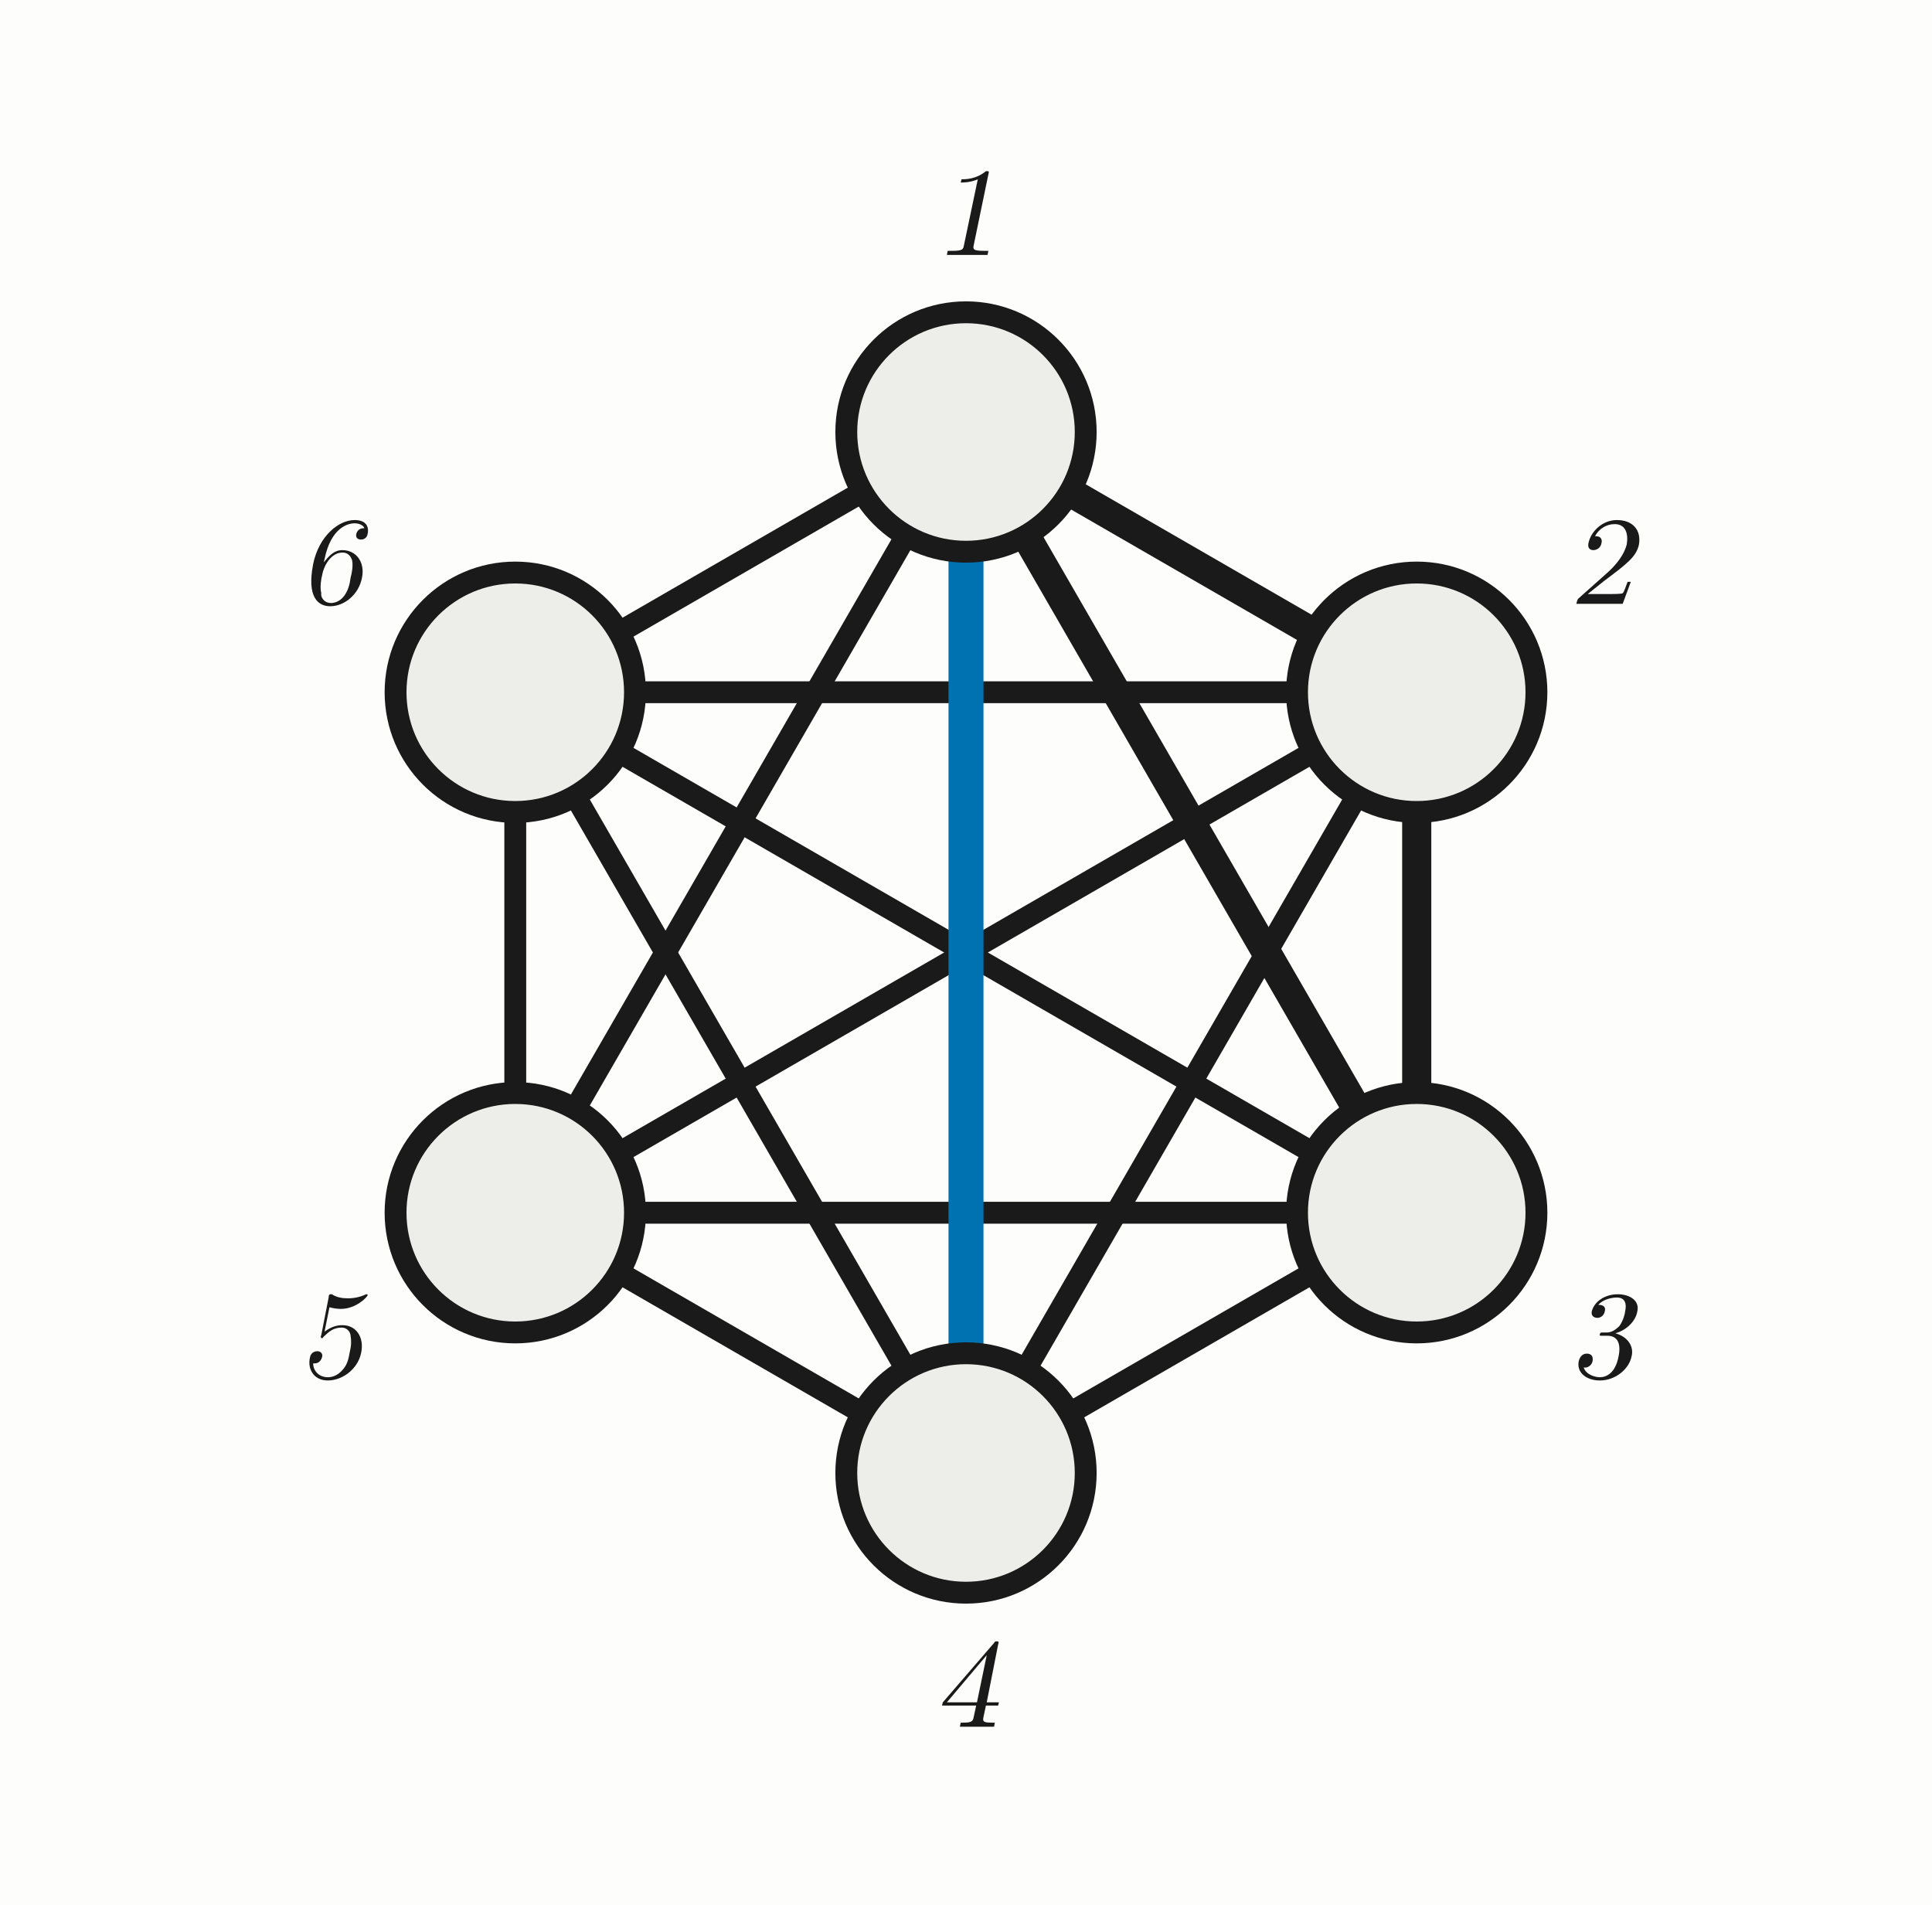
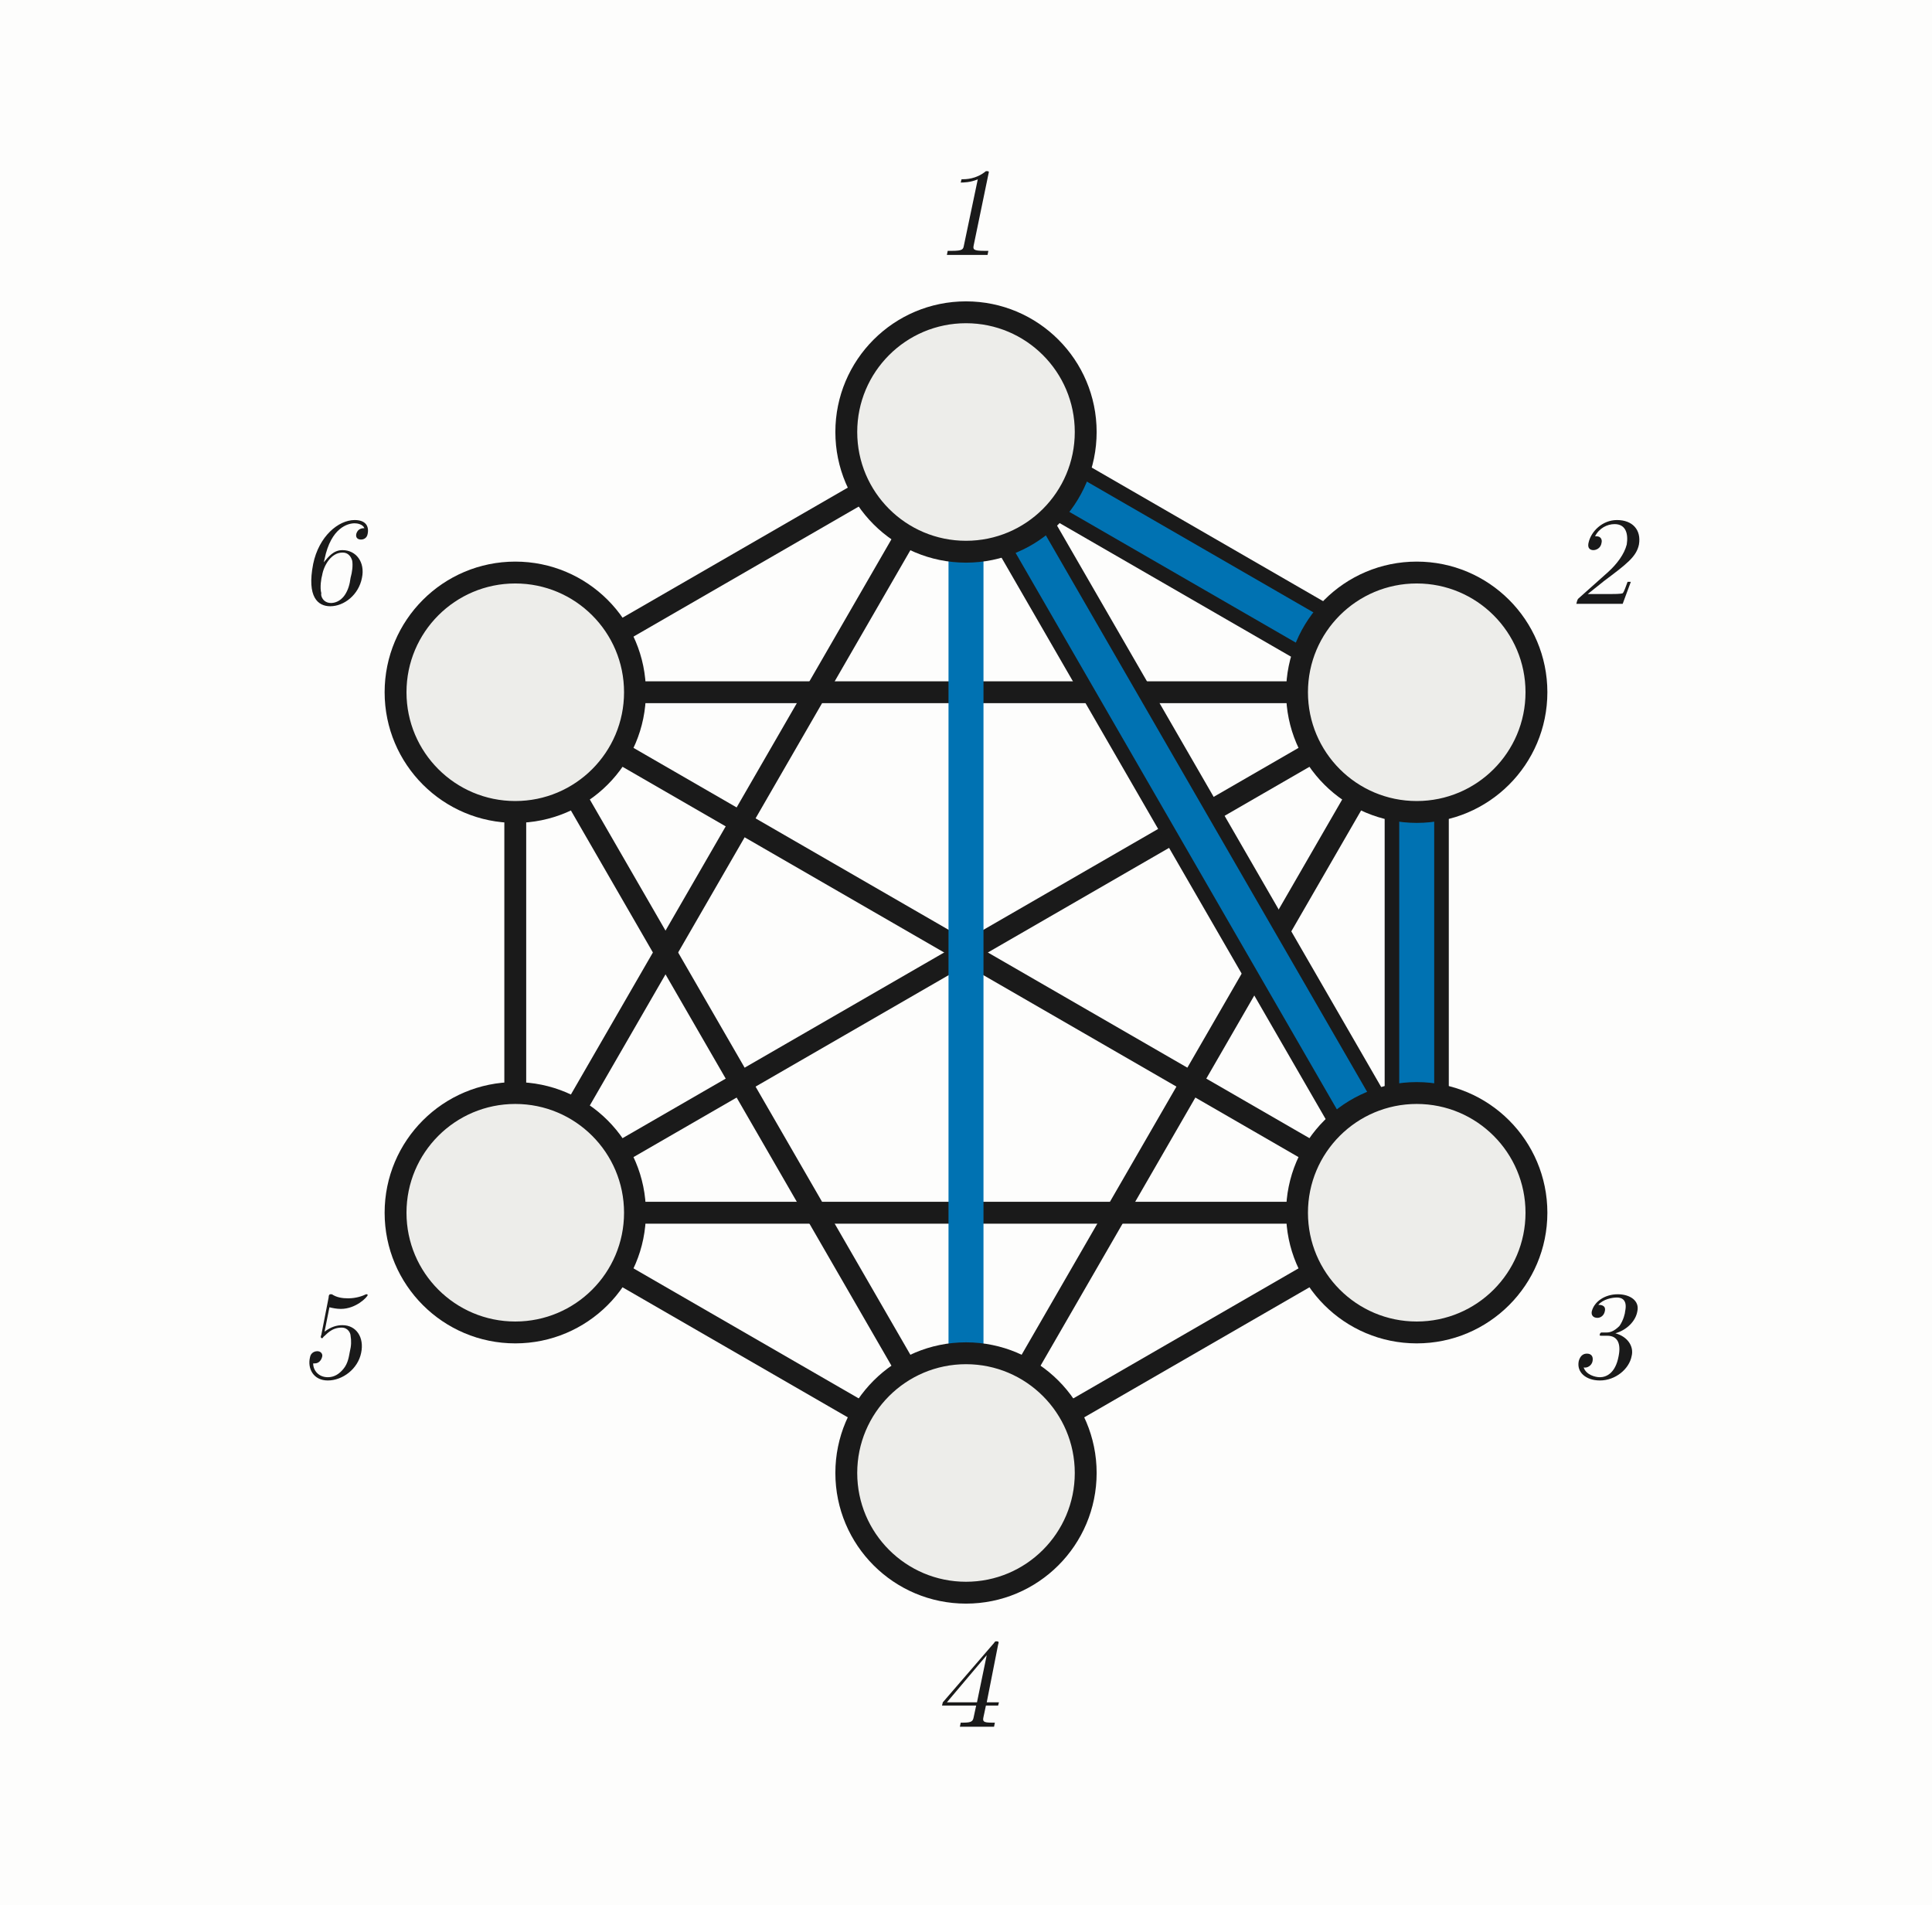
<svg xmlns="http://www.w3.org/2000/svg" viewBox="-18.56 -18.3 37.12 36.6">
  <rect fill="#FDFDFC" height="36.6" width="37.12" x="-18.56" y="-18.3" />
  <defs>
    <pattern height="8" id="cv-pat-1" patternUnits="userSpaceOnUse" width="8">
      <rect fill="#0072B2" height="8" width="8" />
    </pattern>
    <pattern height="8" id="cv-pat-2" patternUnits="userSpaceOnUse" width="8">
      <rect fill="#9ED9F5" height="8" width="8" />
      <line stroke="#3E8BB5" stroke-width="1.2" x1="0" x2="8" y1="8" y2="0" />
      <line stroke="#3E8BB5" stroke-width="1.2" x1="-1" x2="1" y1="1" y2="-1" />
      <line stroke="#3E8BB5" stroke-width="1.2" x1="7" x2="9" y1="9" y2="7" />
    </pattern>
    <pattern height="8" id="cv-pat-3" patternUnits="userSpaceOnUse" width="8">
      <rect fill="#D55E00" height="8" width="8" />
      <line stroke="#8A3D00" stroke-width="1.2" x1="0" x2="8" y1="0" y2="8" />
      <line stroke="#8A3D00" stroke-width="1.2" x1="-1" x2="1" y1="7" y2="9" />
      <line stroke="#8A3D00" stroke-width="1.2" x1="7" x2="9" y1="-1" y2="1" />
    </pattern>
    <pattern height="8" id="cv-pat-4" patternUnits="userSpaceOnUse" width="8">
      <rect fill="#009E73" height="8" width="8" />
      <circle cx="4" cy="4" fill="#006147" r="1.4" />
    </pattern>
    <pattern height="8" id="cv-pat-5" patternUnits="userSpaceOnUse" width="8">
      <rect fill="#E69F00" height="8" width="8" />
      <line stroke="#9A6B00" stroke-width="1.2" x1="0" x2="8" y1="4" y2="4" />
      <line stroke="#9A6B00" stroke-width="1.2" x1="4" x2="4" y1="0" y2="8" />
    </pattern>
    <pattern height="8" id="cv-pat-6" patternUnits="userSpaceOnUse" width="8">
      <rect fill="#CC79A7" height="8" width="8" />
      <line stroke="#8A4E70" stroke-width="1.2" x1="0" x2="8" y1="4" y2="4" />
    </pattern>
    <pattern height="8" id="cv-pat-7" patternUnits="userSpaceOnUse" width="8">
      <rect fill="#F0E442" height="8" width="8" />
      <line stroke="#9C9400" stroke-width="1.2" x1="4" x2="4" y1="0" y2="8" />
    </pattern>
    <pattern height="8" id="cv-pat-8" patternUnits="userSpaceOnUse" width="8">
      <rect fill="#3A3A3A" height="8" width="8" />
      <line stroke="#000000" stroke-width="1.2" x1="0" x2="8" y1="0" y2="8" />
      <line stroke="#000000" stroke-width="1.2" x1="0" x2="8" y1="8" y2="0" />
    </pattern>
  </defs>
  <g class="cv-edge-labels" />
  <g class="cv-edges">
    <path d="M0 -10L-8.66 5" fill="none" stroke="#1A1A1A" stroke-linecap="round" stroke-width="0.42" />
    <path d="M0 -10L-8.66 -5" fill="none" stroke="#1A1A1A" stroke-linecap="round" stroke-width="0.42" />
    <path d="M8.66 -5L0 10" fill="none" stroke="#1A1A1A" stroke-linecap="round" stroke-width="0.42" />
    <path d="M8.66 -5L-8.66 5" fill="none" stroke="#1A1A1A" stroke-linecap="round" stroke-width="0.42" />
    <path d="M8.66 -5L-8.66 -5" fill="none" stroke="#1A1A1A" stroke-linecap="round" stroke-width="0.42" />
    <path d="M8.66 5L0 10" fill="none" stroke="#1A1A1A" stroke-linecap="round" stroke-width="0.42" />
    <path d="M8.66 5L-8.66 5" fill="none" stroke="#1A1A1A" stroke-linecap="round" stroke-width="0.42" />
    <path d="M8.66 5L-8.66 -5" fill="none" stroke="#1A1A1A" stroke-linecap="round" stroke-width="0.42" />
    <path d="M0 10L-8.66 5" fill="none" stroke="#1A1A1A" stroke-linecap="round" stroke-width="0.42" />
    <path d="M0 10L-8.66 -5" fill="none" stroke="#1A1A1A" stroke-linecap="round" stroke-width="0.42" />
    <path d="M-8.66 5L-8.66 -5" fill="none" stroke="#1A1A1A" stroke-linecap="round" stroke-width="0.42" />
    <path d="M0 -10L0 10" fill="none" stroke="url(#cv-pat-1)" stroke-linecap="round" stroke-width="0.672" />
-     <path d="M0 -10L8.66 -5" fill="none" paint-order="stroke" stroke="#1A1A1A" stroke-linecap="round" stroke-width="0.56" />
-     <path d="M0 -10L8.66 5" fill="none" paint-order="stroke" stroke="#1A1A1A" stroke-linecap="round" stroke-width="0.56" />
-     <path d="M8.66 -5L8.66 5" fill="none" paint-order="stroke" stroke="#1A1A1A" stroke-linecap="round" stroke-width="0.56" />
+     <path d="M0 -10L8.66 -5" fill="none" stroke="#1A1A1A" stroke-linecap="round" stroke-width="1.232" />
+     <path d="M0 -10L8.66 -5" fill="none" stroke="url(#cv-pat-1)" stroke-linecap="round" stroke-width="0.672" />
+     <path d="M0 -10L8.66 5" fill="none" stroke="#1A1A1A" stroke-linecap="round" stroke-width="1.232" />
+     <path d="M0 -10L8.66 5" fill="none" stroke="url(#cv-pat-1)" stroke-linecap="round" stroke-width="0.672" />
+     <path d="M8.66 -5L8.66 5" fill="none" stroke="#1A1A1A" stroke-linecap="round" stroke-width="1.232" />
+     <path d="M8.66 -5L8.66 5" fill="none" stroke="url(#cv-pat-1)" stroke-linecap="round" stroke-width="0.672" />
  </g>
  <g class="cv-vertices">
    <circle cx="0" cy="-10" fill="#EDEDEA" r="2.3" stroke="#1A1A1A" stroke-width="0.42" />
    <text dominant-baseline="auto" fill="#1A1A1A" font-family="'KaTeX_Main', 'Latin Modern Math', serif" font-size="2.415" font-style="italic" text-anchor="middle" x="0" y="-13.4">1</text>
    <circle cx="8.66" cy="-5" fill="#EDEDEA" r="2.3" stroke="#1A1A1A" stroke-width="0.42" />
    <text dominant-baseline="auto" fill="#1A1A1A" font-family="'KaTeX_Main', 'Latin Modern Math', serif" font-size="2.415" font-style="italic" text-anchor="start" x="11.6" y="-6.7">2</text>
    <circle cx="8.66" cy="5" fill="#EDEDEA" r="2.3" stroke="#1A1A1A" stroke-width="0.42" />
    <text dominant-baseline="hanging" fill="#1A1A1A" font-family="'KaTeX_Main', 'Latin Modern Math', serif" font-size="2.415" font-style="italic" text-anchor="start" x="11.6" y="6.7">3</text>
    <circle cx="0" cy="10" fill="#EDEDEA" r="2.3" stroke="#1A1A1A" stroke-width="0.42" />
    <text dominant-baseline="hanging" fill="#1A1A1A" font-family="'KaTeX_Main', 'Latin Modern Math', serif" font-size="2.415" font-style="italic" text-anchor="middle" x="0" y="13.4">4</text>
    <circle cx="-8.66" cy="5" fill="#EDEDEA" r="2.3" stroke="#1A1A1A" stroke-width="0.42" />
    <text dominant-baseline="hanging" fill="#1A1A1A" font-family="'KaTeX_Main', 'Latin Modern Math', serif" font-size="2.415" font-style="italic" text-anchor="end" x="-11.6" y="6.7">5</text>
    <circle cx="-8.66" cy="-5" fill="#EDEDEA" r="2.3" stroke="#1A1A1A" stroke-width="0.42" />
    <text dominant-baseline="auto" fill="#1A1A1A" font-family="'KaTeX_Main', 'Latin Modern Math', serif" font-size="2.415" font-style="italic" text-anchor="end" x="-11.6" y="-6.7">6</text>
  </g>
</svg>
